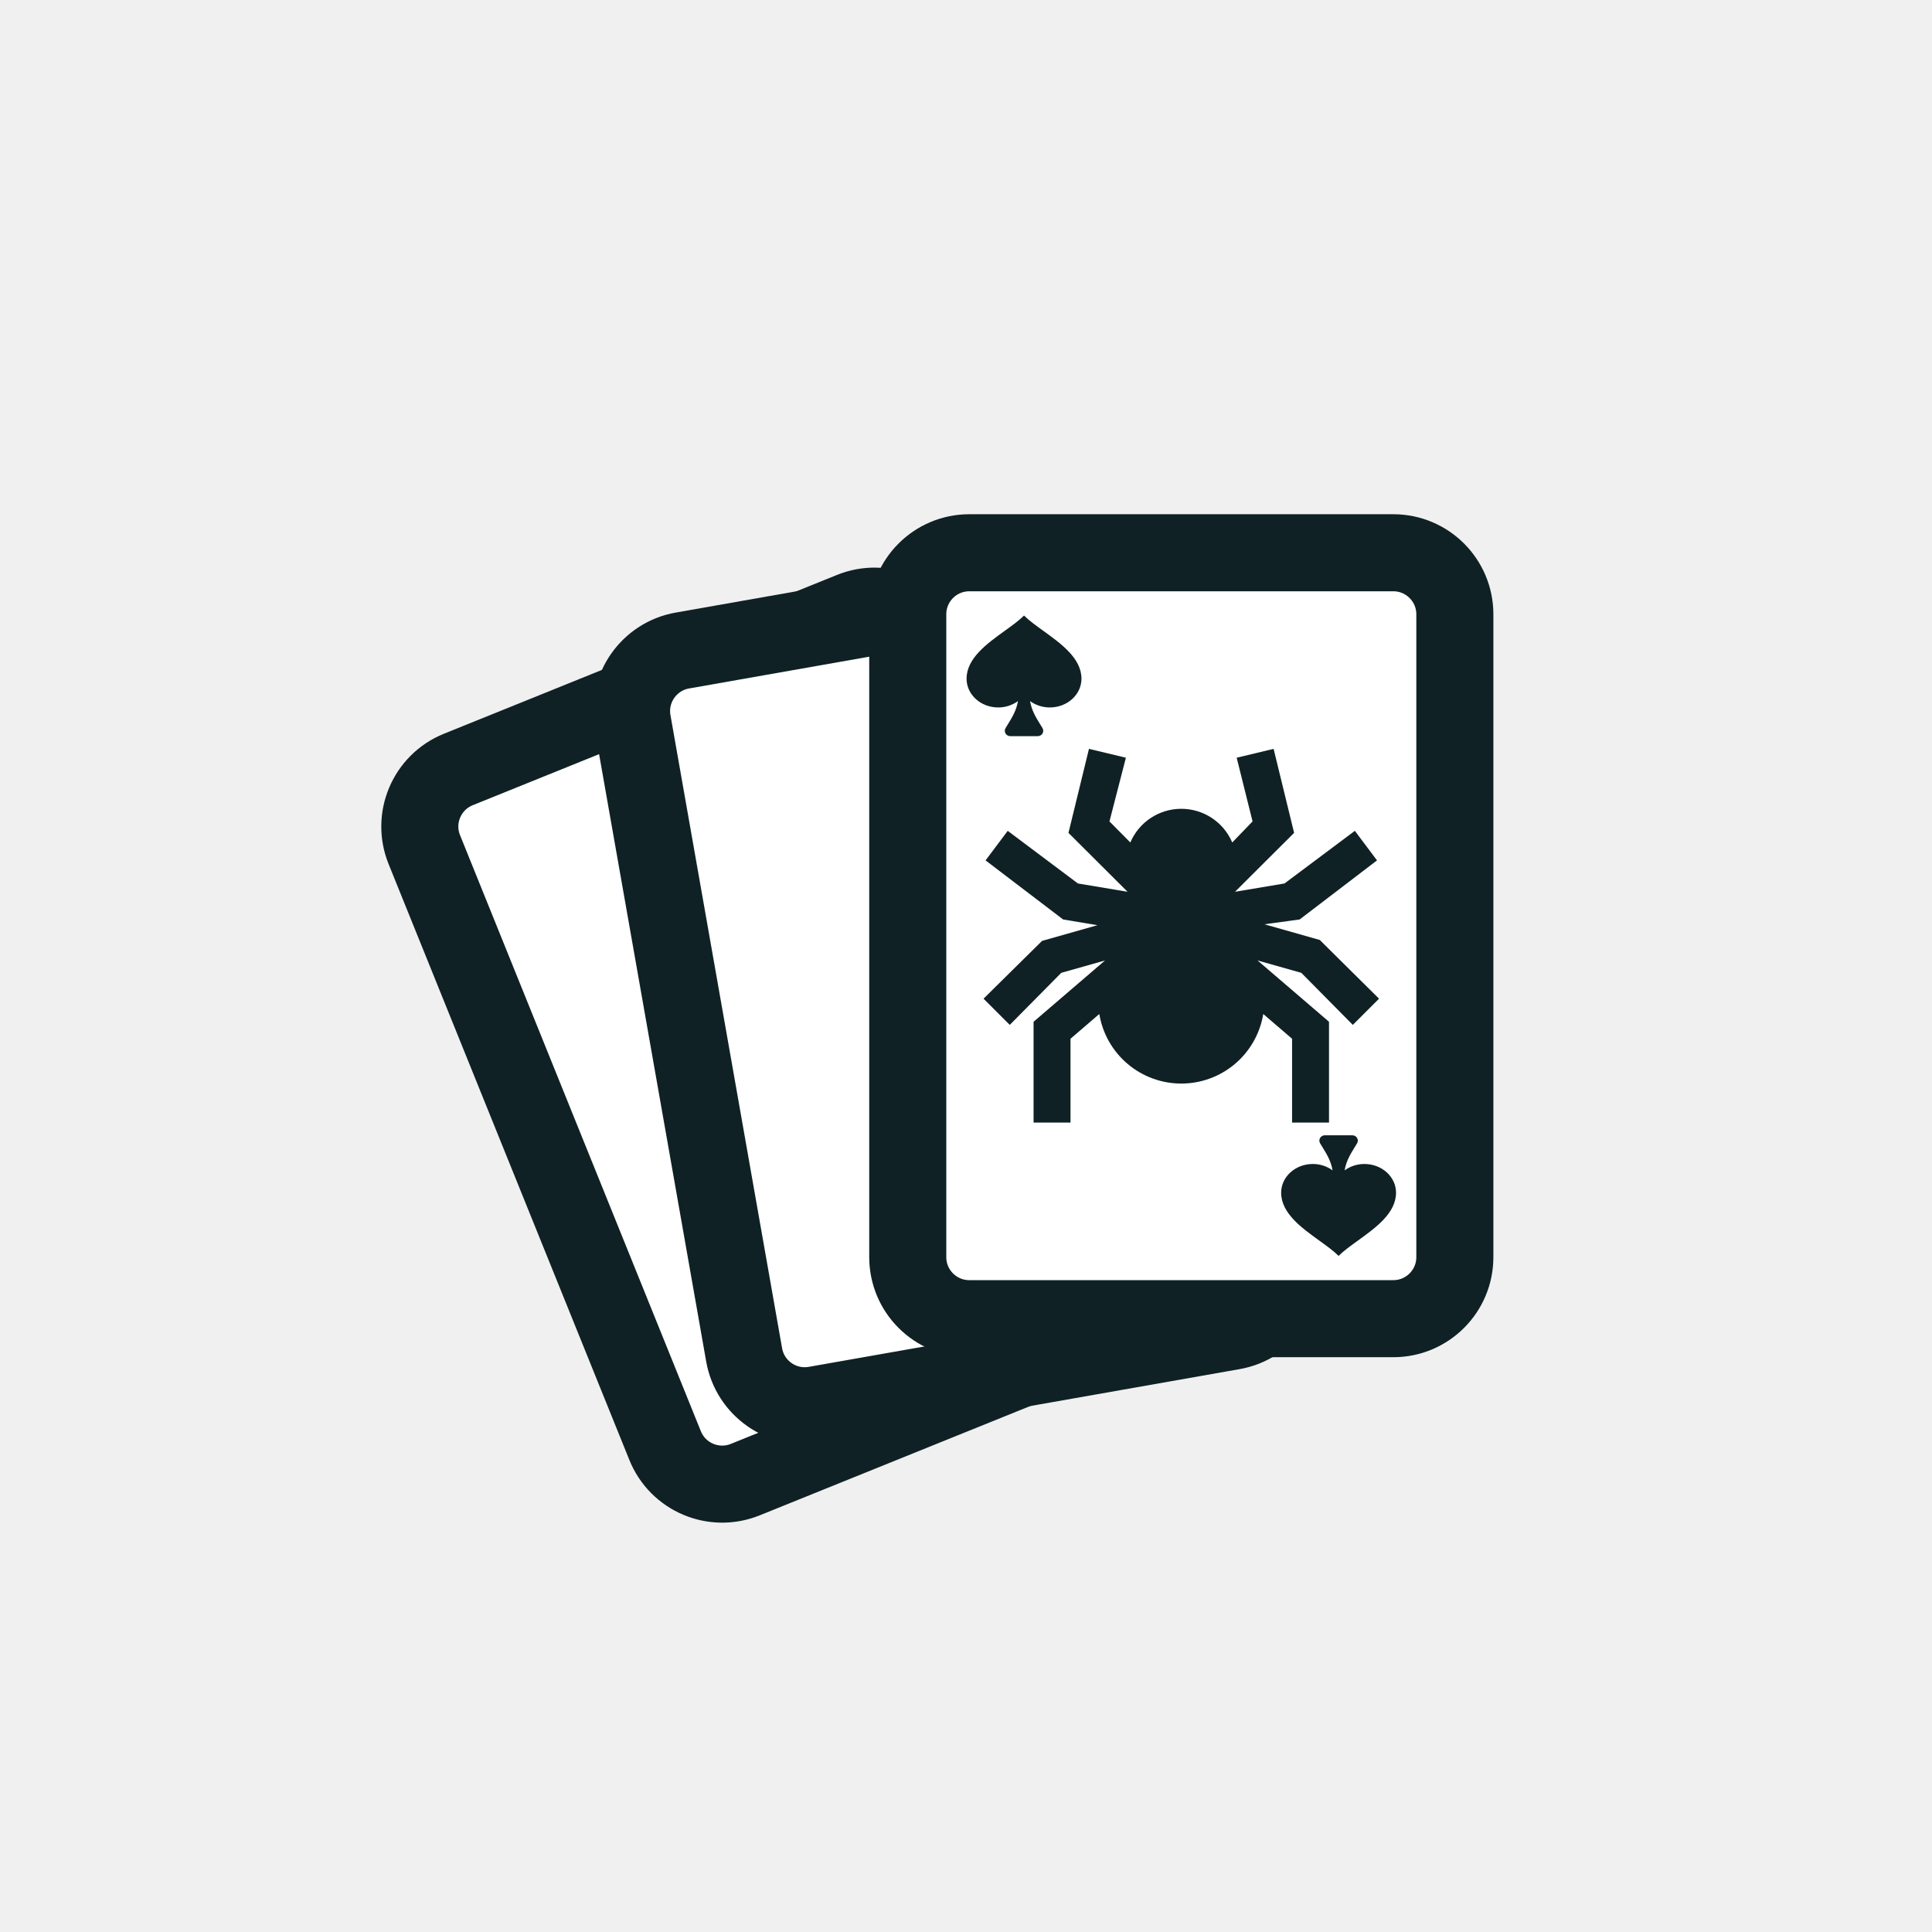
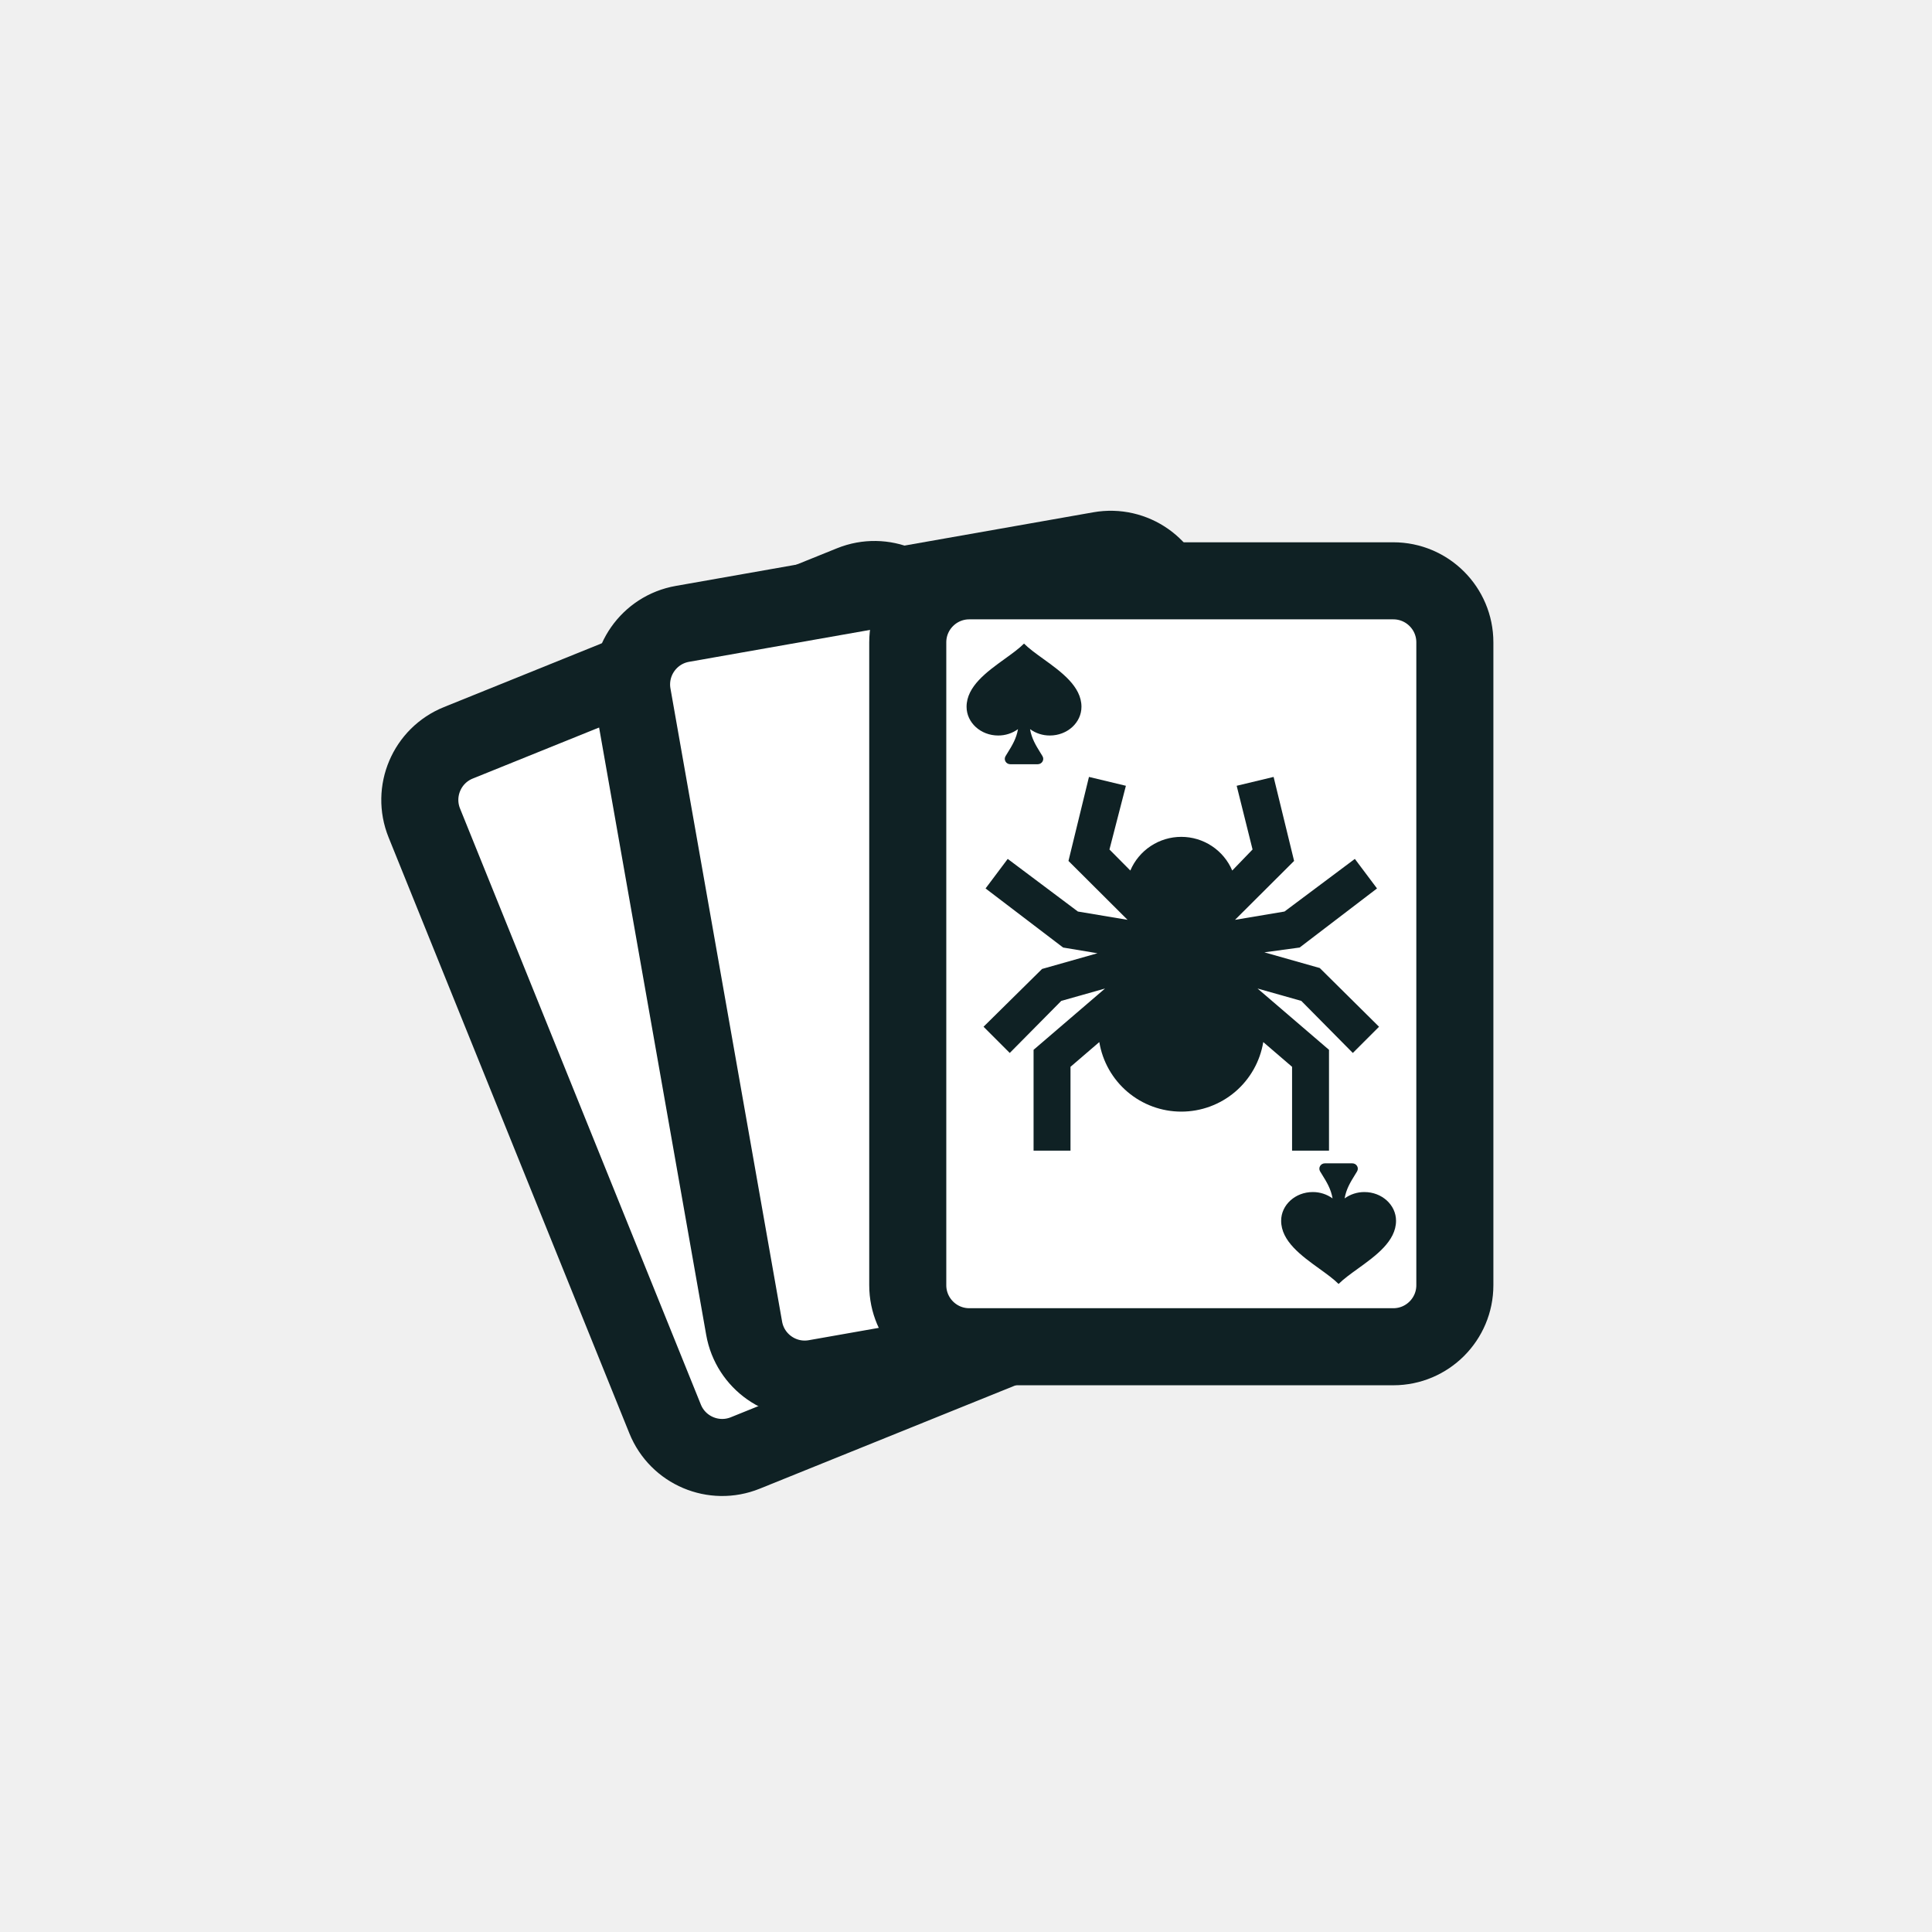
<svg xmlns="http://www.w3.org/2000/svg" width="87" height="87" viewBox="0 0 87 87" fill="none">
-   <g transform="translate(49.500 44.600) scale(0.6159)">
+   <g transform="translate(49.500 43.400) scale(0.6159)">
    <g transform="rotate(-22 -22 4)">
      <rect x="-42" y="-24" width="40" height="56" rx="4.5" fill="white" stroke="#0F2124" stroke-width="5.634" />
    </g>
    <g transform="rotate(-10 -10 2)">
      <rect x="-30" y="-28" width="40" height="56" rx="4.5" fill="white" stroke="#0F2124" stroke-width="5.634" />
    </g>
-     <rect x="-14" y="-32" width="40" height="56" rx="4.5" fill="white" stroke="#0F2124" stroke-width="5.634" />
-     <path d="M21.289 16.71L22.709 15.29L19.499 12.11L16.499 11.26L18.409 11L22.599 7.8L21.399 6.2L17.589 9.05L14.909 9.5L18.109 6.31L16.999 1.76L14.999 2.24L15.859 5.69L14.759 6.83C14.528 6.289 14.144 5.827 13.653 5.503C13.162 5.178 12.587 5.006 11.999 5.006C11.411 5.006 10.836 5.178 10.345 5.503C9.854 5.827 9.47 6.289 9.239 6.83L8.109 5.69L8.999 2.24L6.999 1.76L5.889 6.31L9.089 9.5L6.399 9.05L2.599 6.2L1.399 7.8L5.599 11L7.459 11.31L4.459 12.16L1.289 15.29L2.709 16.71L5.499 13.89L7.869 13.22L3.999 16.54V22H5.999V17.46L7.559 16.12C7.733 17.172 8.274 18.128 9.088 18.819C9.901 19.509 10.933 19.887 11.999 19.887C13.066 19.887 14.097 19.509 14.911 18.819C15.724 18.128 16.265 17.172 16.439 16.12L17.999 17.46V22H19.999V16.54L16.129 13.22L18.499 13.89L21.289 16.71Z" fill="#0F2124" transform="translate(-10.200,-20.038) scale(1.350)" />
-     <path d="M10.951 15.893C9.947 16.619 8.739 17.007 7.5 17C4.462 17 2 14.761 2 12C2 8.452 5.525 5.911 8.644 3.662C9.92 2.742 11.129 1.872 12 1C12.871 1.871 14.08 2.742 15.356 3.662C18.476 5.911 22 8.452 22 12C22 14.761 19.538 17 16.5 17C15.261 17.007 14.053 16.619 13.049 15.893C13.333 17.539 14.058 18.713 14.843 19.985L15.212 20.587C15.596 21.223 15.125 22 14.382 22H9.618C8.875 22 8.404 21.223 8.788 20.587L9.157 19.985C9.942 18.713 10.667 17.539 10.951 15.893Z" fill="#0F2124" transform="rotate(0 -5.50 -23.00) translate(-10.540,-27.830) scale(0.42)" />
-     <path d="M10.951 15.893C9.947 16.619 8.739 17.007 7.5 17C4.462 17 2 14.761 2 12C2 8.452 5.525 5.911 8.644 3.662C9.92 2.742 11.129 1.872 12 1C12.871 1.871 14.08 2.742 15.356 3.662C18.476 5.911 22 8.452 22 12C22 14.761 19.538 17 16.5 17C15.261 17.007 14.053 16.619 13.049 15.893C13.333 17.539 14.058 18.713 14.843 19.985L15.212 20.587C15.596 21.223 15.125 22 14.382 22H9.618C8.875 22 8.404 21.223 8.788 20.587L9.157 19.985C9.942 18.713 10.667 17.539 10.951 15.893Z" fill="#0F2124" transform="rotate(180 17.50 15.00) translate(12.460,10.170) scale(0.42)" />
+     <rect x="-14" y="-28" width="40" height="56" rx="4.5" fill="white" stroke="#0F2124" stroke-width="5.634" />
+     <path d="M21.289 16.71L22.709 15.29L19.499 12.11L16.499 11.26L18.409 11L22.599 7.8L21.399 6.2L17.589 9.05L14.909 9.5L18.109 6.31L16.999 1.76L14.999 2.24L15.859 5.69L14.759 6.83C14.528 6.289 14.144 5.827 13.653 5.503C13.162 5.178 12.587 5.006 11.999 5.006C11.411 5.006 10.836 5.178 10.345 5.503C9.854 5.827 9.47 6.289 9.239 6.83L8.109 5.69L8.999 2.24L6.999 1.76L5.889 6.31L9.089 9.5L6.399 9.05L2.599 6.2L1.399 7.8L5.599 11L7.459 11.31L4.459 12.16L1.289 15.29L2.709 16.71L5.499 13.89L7.869 13.22L3.999 16.54V22H5.999V17.46L7.559 16.12C7.733 17.172 8.274 18.128 9.088 18.819C9.901 19.509 10.933 19.887 11.999 19.887C13.066 19.887 14.097 19.509 14.911 18.819C15.724 18.128 16.265 17.172 16.439 16.12L17.999 17.46V22H19.999V16.54L16.129 13.22L18.499 13.89L21.289 16.71Z" fill="#0F2124" transform="translate(-10.200,-16.038) scale(1.350)" />
+     <path d="M10.951 15.893C9.947 16.619 8.739 17.007 7.5 17C4.462 17 2 14.761 2 12C2 8.452 5.525 5.911 8.644 3.662C9.92 2.742 11.129 1.872 12 1C12.871 1.871 14.08 2.742 15.356 3.662C18.476 5.911 22 8.452 22 12C22 14.761 19.538 17 16.5 17C15.261 17.007 14.053 16.619 13.049 15.893C13.333 17.539 14.058 18.713 14.843 19.985L15.212 20.587C15.596 21.223 15.125 22 14.382 22H9.618C8.875 22 8.404 21.223 8.788 20.587L9.157 19.985C9.942 18.713 10.667 17.539 10.951 15.893Z" fill="#0F2124" transform="rotate(0 -5.50 -19.00) translate(-10.540,-23.830) scale(0.42)" />
+     <path d="M10.951 15.893C9.947 16.619 8.739 17.007 7.5 17C4.462 17 2 14.761 2 12C2 8.452 5.525 5.911 8.644 3.662C9.92 2.742 11.129 1.872 12 1C12.871 1.871 14.08 2.742 15.356 3.662C18.476 5.911 22 8.452 22 12C22 14.761 19.538 17 16.5 17C15.261 17.007 14.053 16.619 13.049 15.893C13.333 17.539 14.058 18.713 14.843 19.985L15.212 20.587C15.596 21.223 15.125 22 14.382 22H9.618C8.875 22 8.404 21.223 8.788 20.587L9.157 19.985C9.942 18.713 10.667 17.539 10.951 15.893Z" fill="#0F2124" transform="rotate(180 17.50 19.00) translate(12.460,14.170) scale(0.42)" />
  </g>
</svg>
